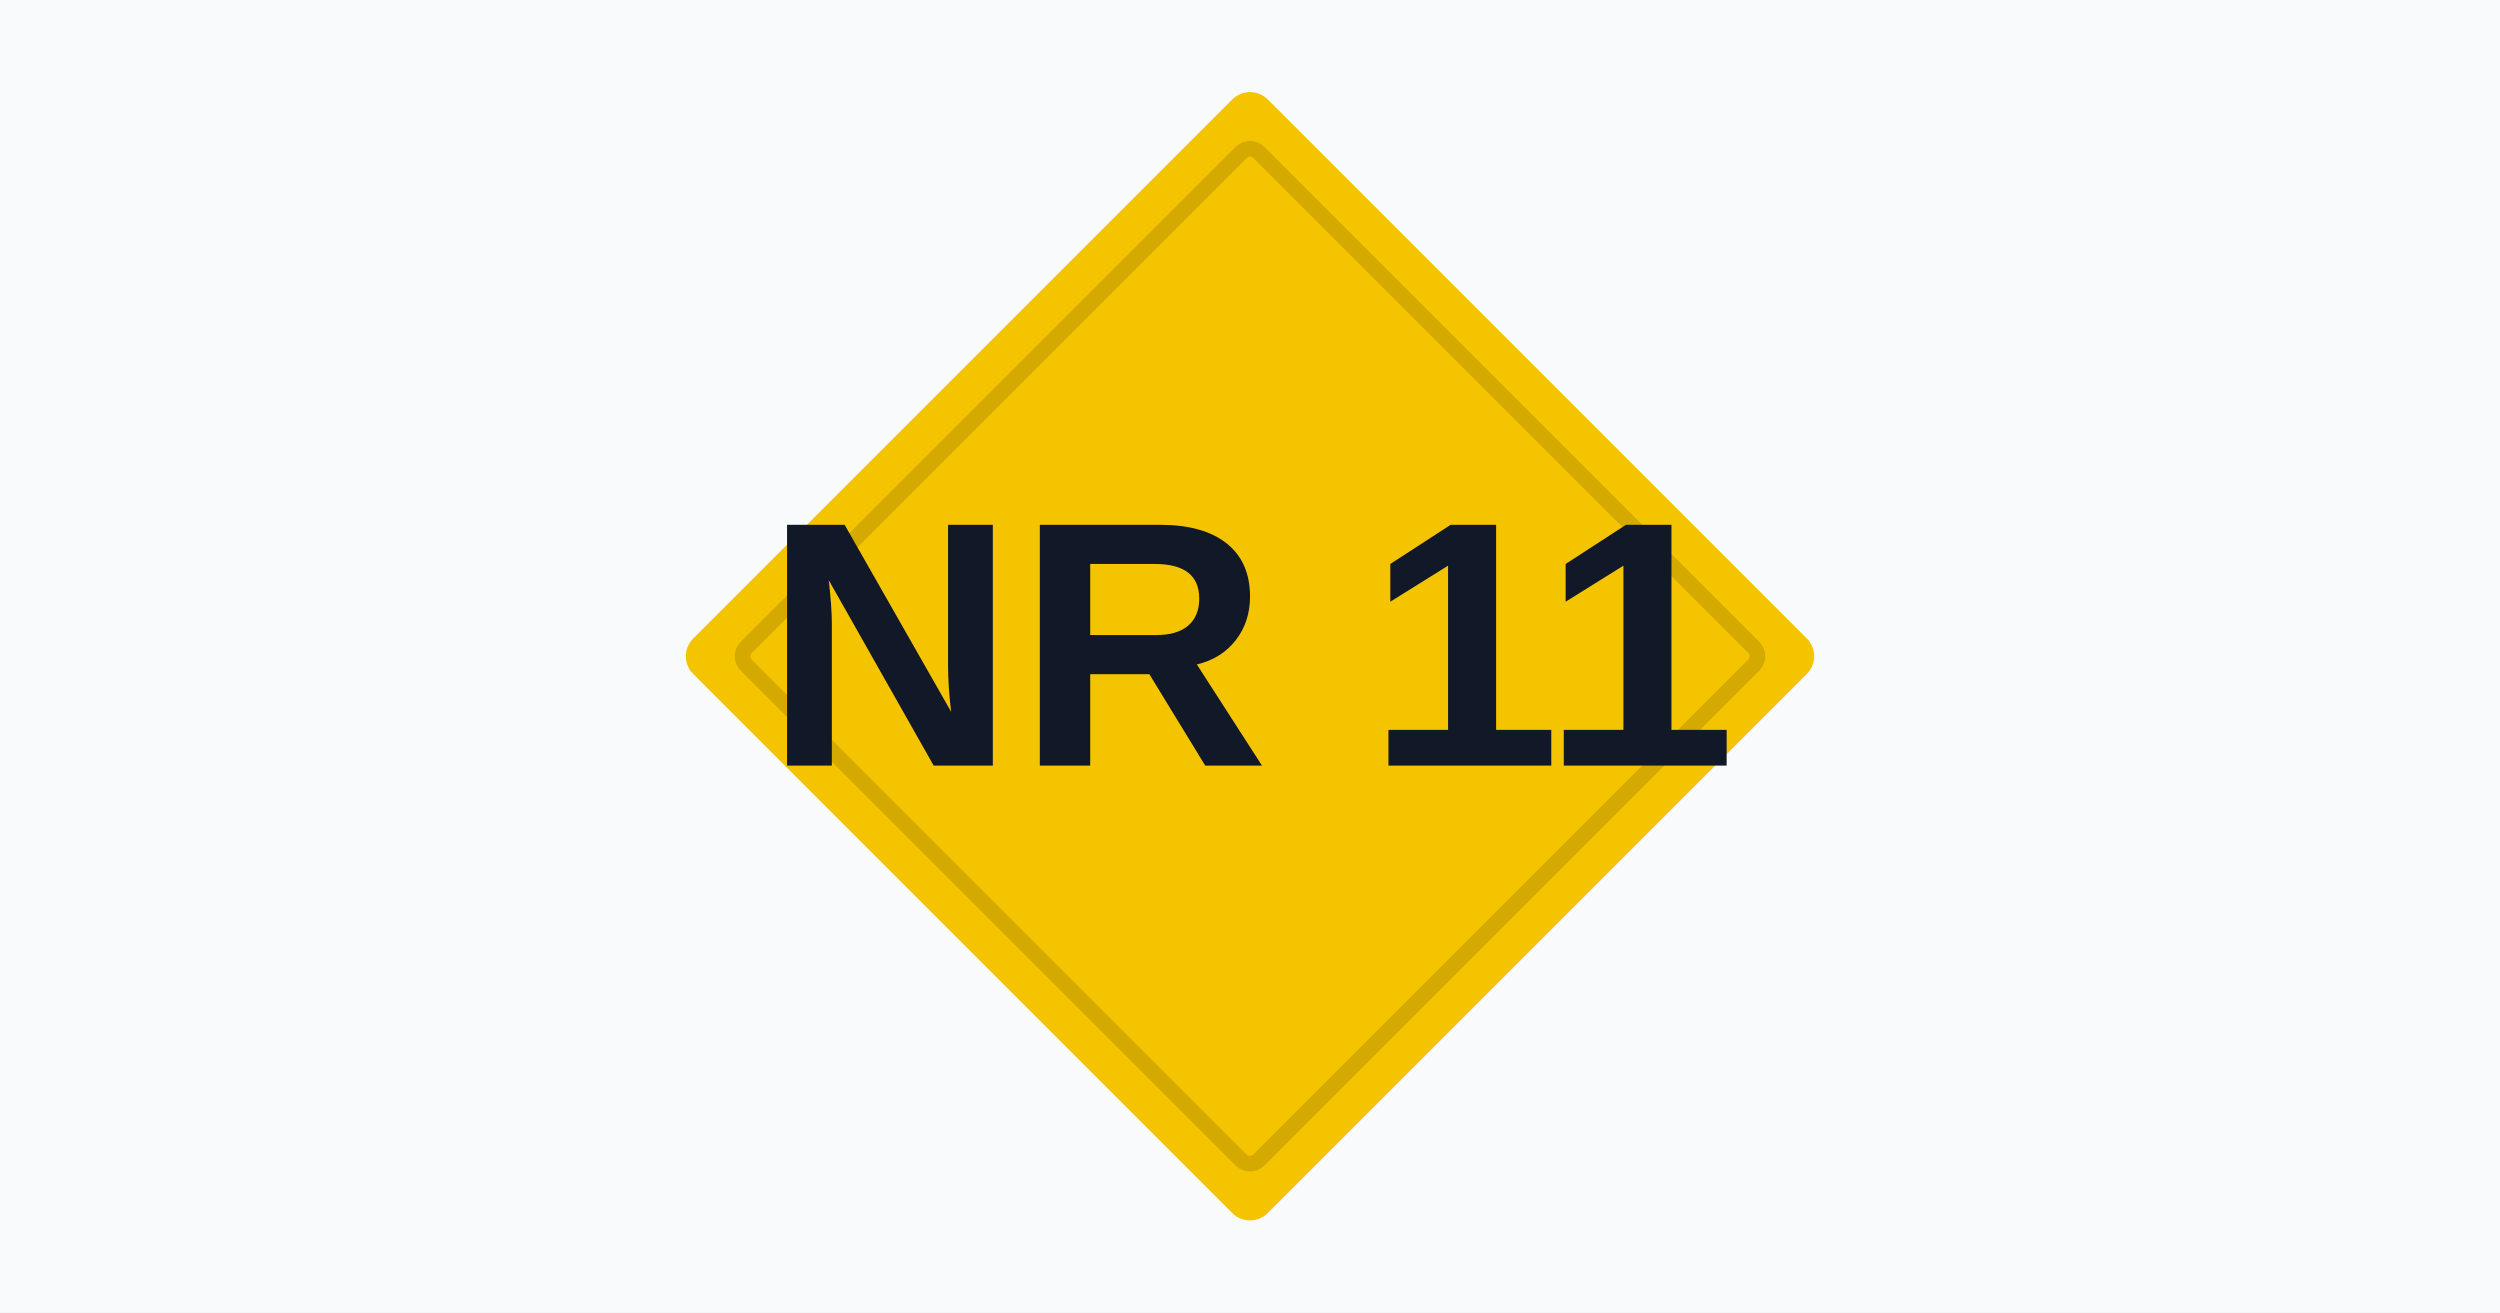
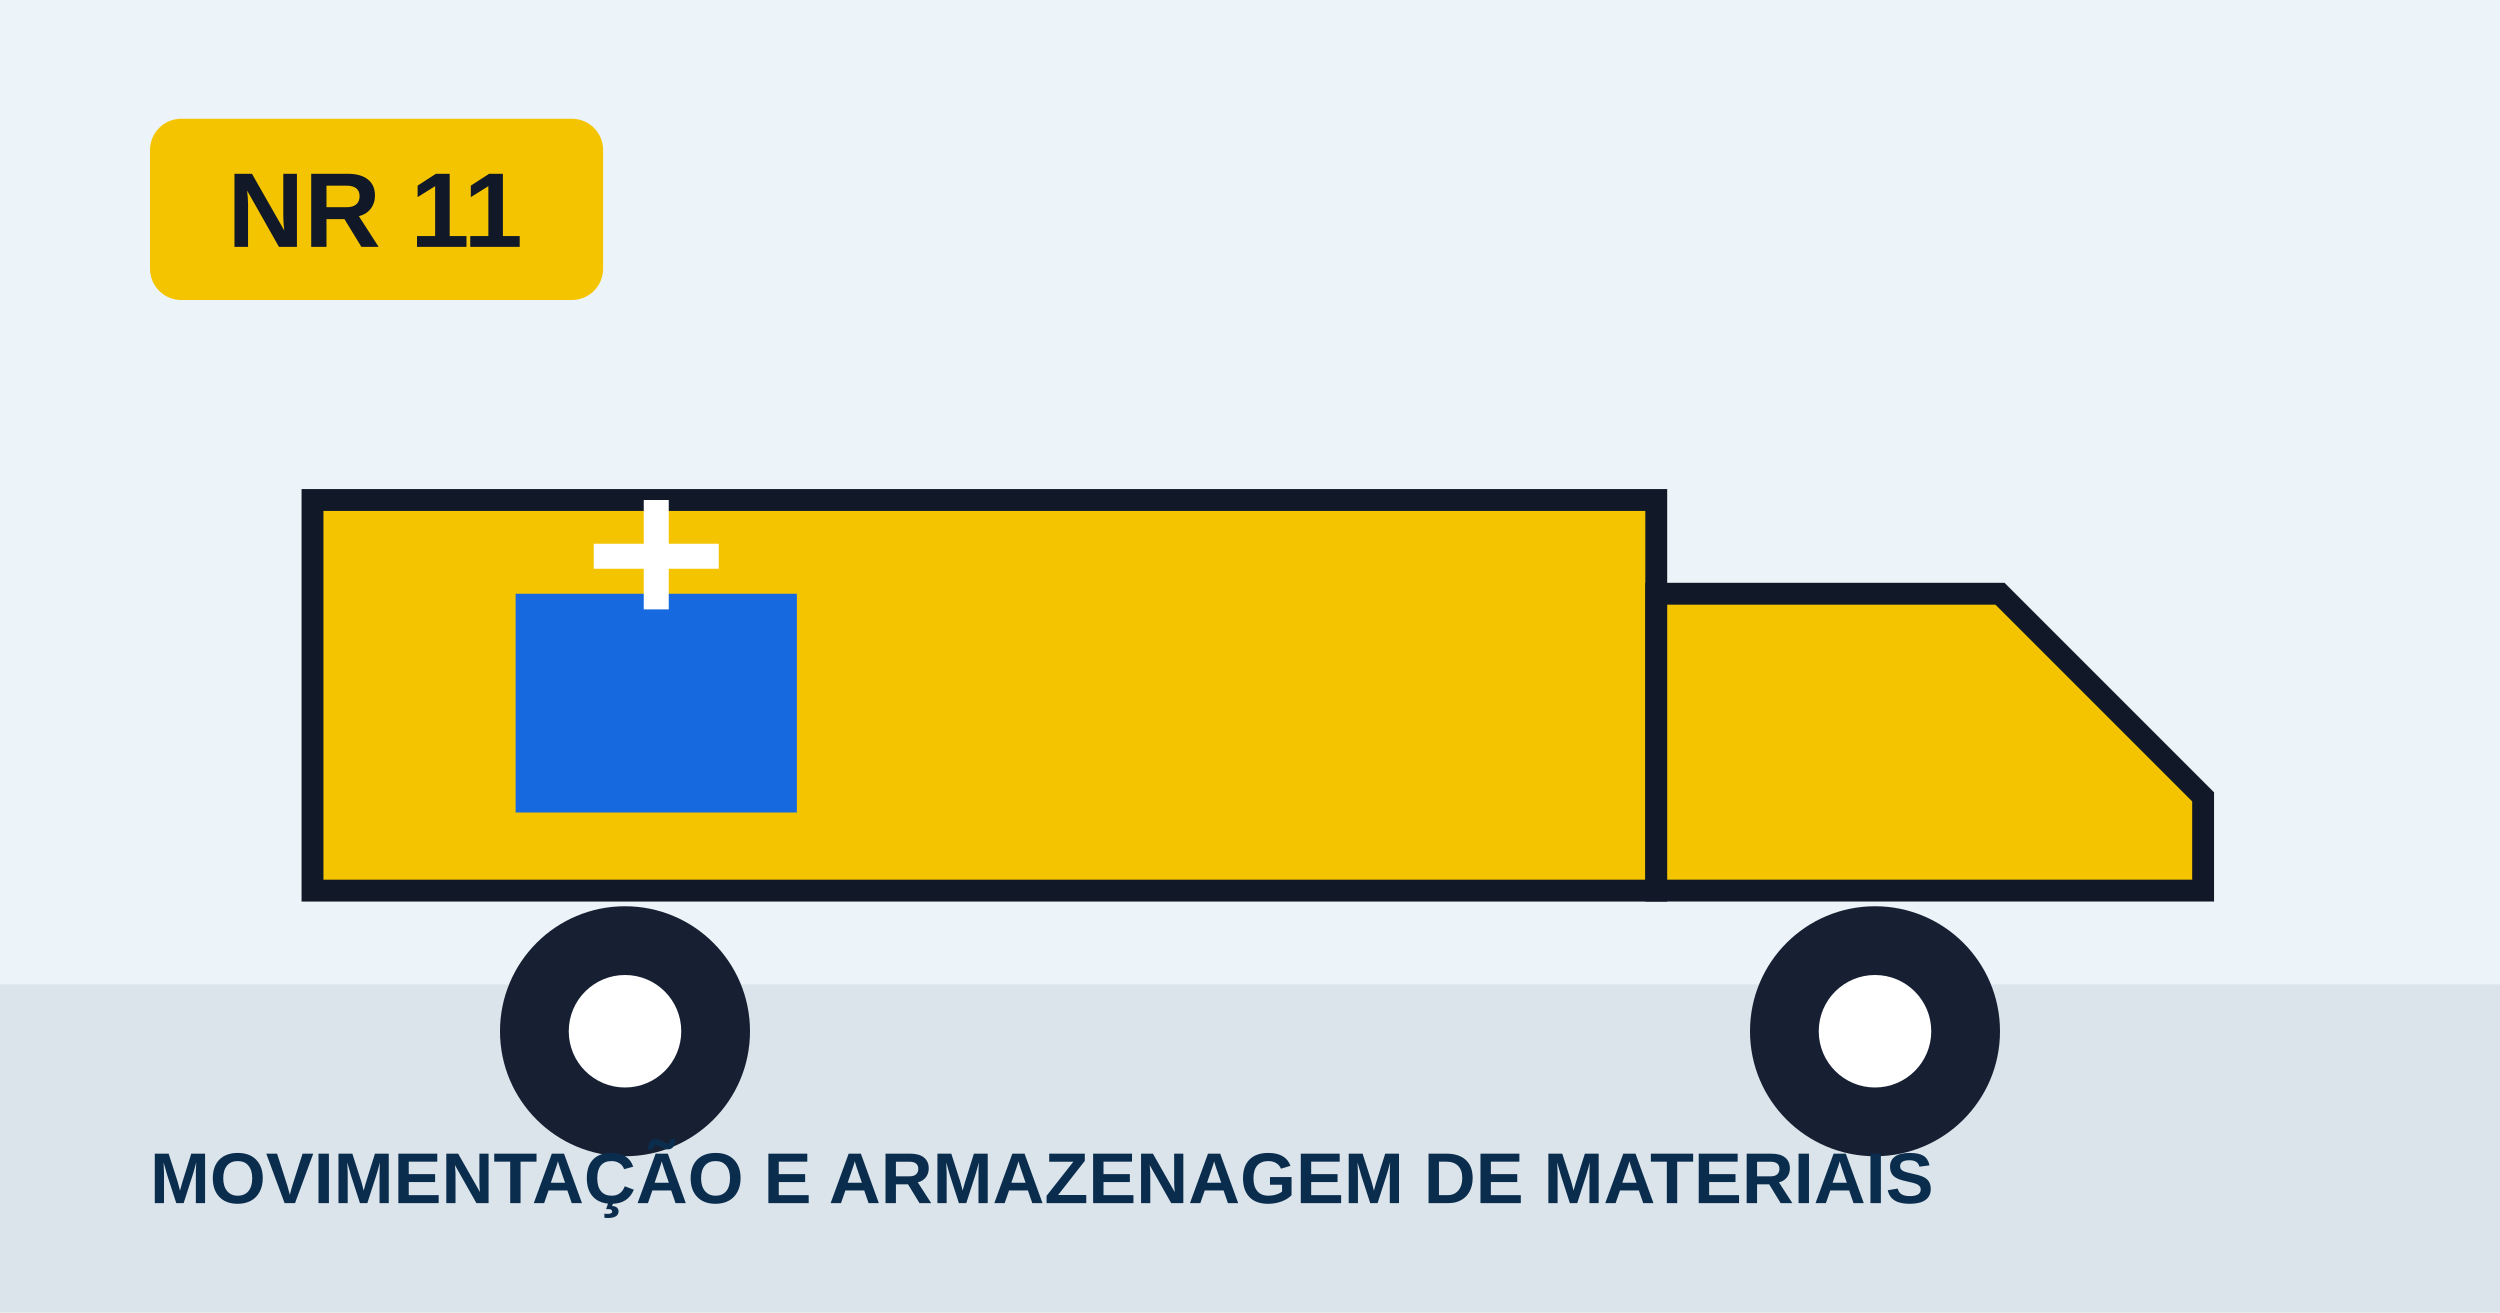
<svg xmlns="http://www.w3.org/2000/svg" viewBox="0 0 800 420">
-   <rect width="800" height="420" fill="#f8fafc" />
-   <g transform="translate(400 210) rotate(45)">
-     <rect x="-130" y="-130" width="260" height="260" rx="8" fill="#f5c400" />
-     <rect x="-116" y="-116" width="232" height="232" rx="4" fill="none" stroke="#d4a900" stroke-width="5" />
-   </g>
-   <text x="400" y="245" text-anchor="middle" font-family="Arial, Helvetica, sans-serif" font-size="112" font-weight="900" fill="#111827">NR 11</text>
+   <rect width="800" height="420" fill="#edf4f9" />
+   <rect y="315" width="800" height="105" fill="#dbe4ea" />
+   <path d="M100 285h430v-125H100z" fill="#f5c400" stroke="#111827" stroke-width="7" />
+   <path d="M530 190h110l65 65v30H530z" fill="#f5c400" stroke="#111827" stroke-width="7" />
+   <circle cx="200" cy="330" r="40" fill="#172033" />
+   <circle cx="600" cy="330" r="40" fill="#172033" />
+   <circle cx="200" cy="330" r="18" fill="#fff" />
+   <circle cx="600" cy="330" r="18" fill="#fff" />
+   <rect x="165" y="190" width="90" height="70" fill="#1769e0" />
+   <path d="M210 160v35M190 178h40" stroke="#fff" stroke-width="8" />
+   <rect x="48" y="38" width="145" height="58" rx="10" fill="#f5c400" />
+   <text x="120" y="79" text-anchor="middle" font-family="Arial" font-size="34" font-weight="900" fill="#111827">NR 11</text>
+   <text x="48" y="385" font-family="Arial" font-size="23" font-weight="700" fill="#0b2d4d">MOVIMENTAÇÃO E ARMAZENAGEM DE MATERIAIS</text>
</svg>
